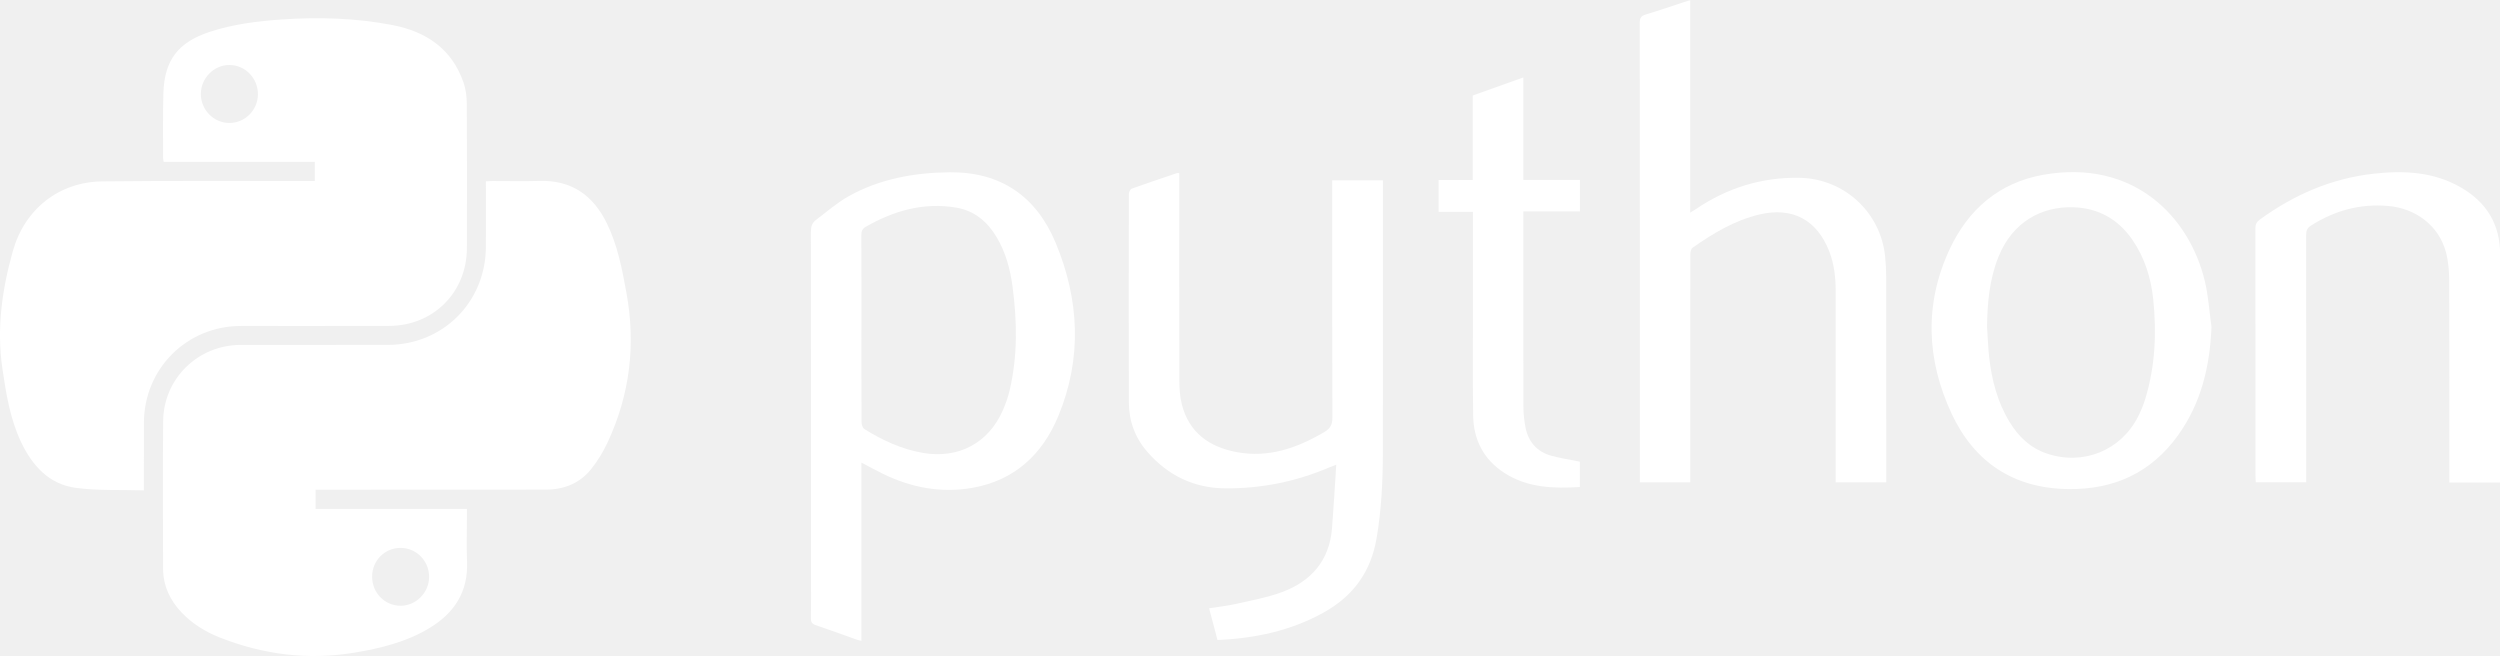
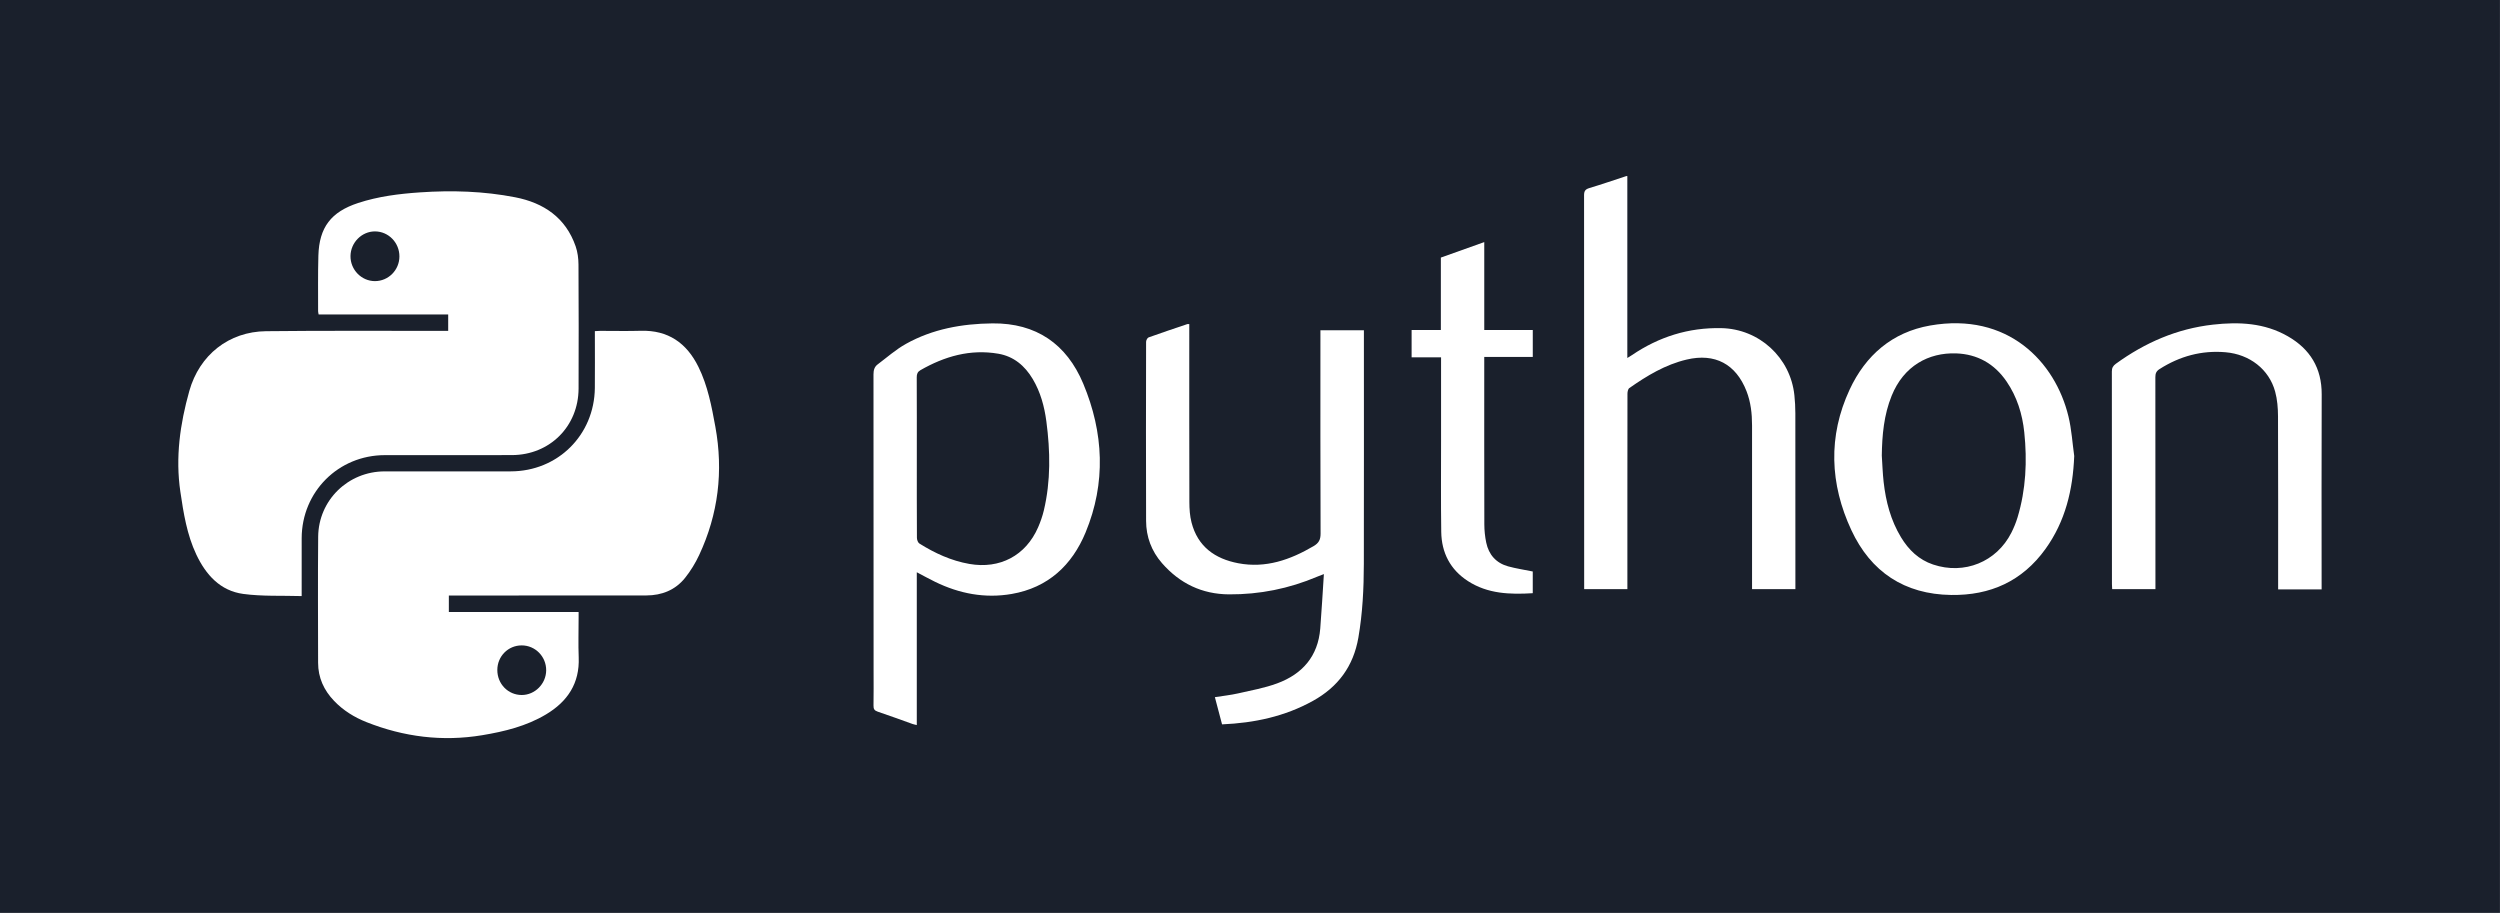
- <svg xmlns="http://www.w3.org/2000/svg" version="1.0" id="Layer_1" x="0px" y="0px" width="976.26px" height="256px" viewBox="-240.476 0 976.26 256" enable-background="new -240.476 0 976.26 256" xml:space="preserve">
-   <g>
-     <path fill="#FFFFFF" d="M419.557,0.18c0,27.488,0,54.976,0,82.862c0.896-0.557,1.519-0.916,2.109-1.317   c12.292-8.346,25.806-12.594,40.721-12.286c17.229,0.355,31.465,13.373,33.271,30.573c0.286,2.713,0.431,5.454,0.433,8.18   c0.03,25.751,0.021,51.503,0.021,77.258c0,0.899,0,1.805,0,2.89c-6.542,0-12.947,0-19.743,0c0-0.902,0-1.852,0-2.794   c0-23.931,0.003-47.858-0.002-71.788c-0.002-5.345-0.562-10.596-2.53-15.634c-4.813-12.309-14.354-17.409-27.24-14.368   c-9.703,2.289-18.08,7.349-26.125,12.991c-0.601,0.421-0.854,1.684-0.856,2.555c-0.051,15.42-0.035,30.843-0.035,46.263   c0,13.371,0,26.74,0,40.109c0,0.829,0,1.658,0,2.668c-6.521,0-12.929,0-19.685,0c0-0.75,0-1.55,0-2.351   c0-59.023,0.011-118.048-0.046-177.071c-0.002-1.935,0.573-2.731,2.423-3.286c5.647-1.693,11.227-3.619,16.83-5.454   C419.254,0.18,419.403,0.18,419.557,0.18z" />
-     <path fill="#FFFFFF" d="M-50.731,70.804c0.979-0.049,1.715-0.116,2.452-0.117c6.152-0.008,12.31,0.143,18.456-0.037   c12.469-0.364,20.91,5.568,26.268,16.44c4.245,8.61,6.007,17.947,7.711,27.278c3.697,20.241,1.348,39.772-7.375,58.425   c-1.719,3.676-3.891,7.245-6.423,10.407c-4.441,5.546-10.598,7.989-17.641,8.001c-24.915,0.047-49.83,0.025-74.744,0.031   c-5.008,0.002-10.016,0-15.217,0c0,2.485,0,4.871,0,7.52c19.535,0,39.159,0,59.108,0c0,1.057,0,1.855,0,2.66   c0,6-0.195,12.009,0.042,17.999c0.469,11.849-5.088,20.122-14.9,25.985c-8.953,5.348-18.9,7.777-29.033,9.463   c-18.113,3.017-35.7,0.789-52.72-5.951c-5.543-2.196-10.577-5.305-14.752-9.661c-4.66-4.862-7.293-10.584-7.299-17.388   c-0.016-19.142-0.148-38.283,0.033-57.424c0.157-16.645,13.653-29.735,30.285-29.746c19.142-0.014,38.283,0.004,57.426-0.006   c21.41-0.012,38.097-16.544,38.312-38.007c0.077-7.747,0.013-15.496,0.013-23.243C-50.731,72.618-50.731,71.8-50.731,70.804z    M-95.161,225.133c-0.019,6.36,4.895,11.407,11.115,11.417c6.024,0.007,11.095-5.106,11.139-11.231   c0.044-6.28-4.97-11.379-11.181-11.366C-90.242,213.962-95.143,218.911-95.161,225.133z" />
-     <path fill="#FFFFFF" d="M-184.284,191.491c-9.081-0.273-17.955,0.185-26.611-0.981c-10.502-1.417-17.032-8.732-21.392-17.971   c-4.263-9.03-5.81-18.807-7.25-28.564c-2.304-15.617-0.148-30.904,4.082-45.933c4.613-16.387,17.994-27.017,34.923-27.208   c26.657-0.3,53.322-0.124,79.984-0.149c0.967-0.001,1.934,0,3.006,0c0-2.593,0-4.921,0-7.486c-19.649,0-39.279,0-59.021,0   c-0.104-0.634-0.234-1.057-0.233-1.478c0.019-8.431-0.117-16.867,0.123-25.292c0.367-12.929,5.779-19.944,18.095-23.99   c9.158-3.008,18.648-4.188,28.196-4.841c14.524-0.995,29.032-0.555,43.335,2.229c13.01,2.532,23.031,9.269,27.567,22.364   c0.899,2.598,1.272,5.498,1.288,8.262c0.109,18.839,0.111,37.677,0.042,56.516c-0.063,17.213-13.131,30.244-30.345,30.297   c-19.294,0.058-38.588,0.013-57.883,0.021c-21.161,0.008-37.847,16.662-37.901,37.844   C-184.302,173.708-184.284,182.289-184.284,191.491z M-139.758,36.839c0.038-6.303-4.94-11.435-11.117-11.46   c-6.022-0.026-11.092,5.062-11.166,11.208c-0.076,6.243,4.986,11.439,11.142,11.436C-144.787,48.02-139.795,43.009-139.758,36.839z   " />
-     <path fill="#FFFFFF" d="M95.905,180.637c0,23.35,0,46.354,0,69.604c-0.746-0.188-1.374-0.293-1.966-0.502   c-5.286-1.875-10.542-3.838-15.859-5.614c-1.518-0.511-1.917-1.245-1.89-2.763c0.094-5.162,0.036-10.327,0.036-15.492   c0-45.109,0.012-90.221-0.045-135.333c-0.002-1.917,0.403-3.463,1.894-4.58c4.232-3.172,8.25-6.754,12.831-9.316   c12.203-6.823,25.635-9.22,39.453-9.364c19.908-0.208,33.796,9.373,41.364,27.45c9.343,22.317,10.418,45.208,1.067,67.781   c-6.18,14.92-17.096,25.142-33.635,28.009c-12.235,2.121-23.858-0.125-34.934-5.531C101.517,183.667,98.885,182.198,95.905,180.637   z M95.918,128.492c0,12.15-0.024,24.302,0.048,36.453c0.005,0.89,0.444,2.179,1.111,2.597c7.051,4.413,14.505,7.858,22.801,9.308   c13.846,2.422,25.663-3.777,31.279-16.662c1.084-2.489,2.001-5.098,2.625-7.736c3.173-13.413,2.939-26.956,1.146-40.514   c-0.9-6.813-2.674-13.392-6.233-19.358c-3.593-6.022-8.657-10.286-15.655-11.486c-12.777-2.192-24.493,1.18-35.522,7.522   c-1.239,0.712-1.645,1.729-1.637,3.197C95.945,104.037,95.918,116.264,95.918,128.492z" />
-     <path fill="#FFFFFF" d="M234.958,249.925c-1.085-4.108-2.145-8.118-3.271-12.388c3.649-0.579,7.174-0.95,10.607-1.729   c5.975-1.354,12.079-2.455,17.794-4.564c11.467-4.238,18.587-12.348,19.596-24.956c0.645-8.087,1.086-16.188,1.654-24.817   c-1.443,0.561-2.263,0.852-3.063,1.191c-12.818,5.438-26.199,8.121-40.114,8.047c-12.352-0.066-22.513-4.991-30.583-14.242   c-4.775-5.476-7.197-11.99-7.223-19.208c-0.093-27.192-0.054-54.387,0-81.581c0.001-0.695,0.579-1.813,1.146-2.017   c5.848-2.106,11.748-4.068,17.638-6.058c0.196-0.065,0.433-0.008,0.885-0.008c0,0.921,0,1.815,0,2.709   c0,26.13-0.032,52.26,0.042,78.391c0.009,3.089,0.213,6.272,0.977,9.246c2.822,10.99,10.655,16.572,21.306,18.595   c12.505,2.373,23.647-1.554,34.274-7.788c2.369-1.389,3.221-2.917,3.209-5.715c-0.119-29.854-0.073-59.705-0.073-89.556   c0-0.971,0-1.941,0-3.061c6.655,0,13.071,0,19.806,0c0,0.857,0,1.667,0,2.476c0,34.637,0.043,69.274-0.026,103.911   c-0.022,11.239-0.562,22.44-2.485,33.573c-2.258,13.063-9.23,22.507-20.713,28.858   C263.503,246.346,249.623,249.287,234.958,249.925z" />
-     <path fill="#FFFFFF" d="M623.121,127.689c-0.625,15.388-4.007,29.709-13.104,42.35c-10.572,14.686-25.135,21.201-42.956,20.945   c-21.302-0.303-36.58-10.514-45.437-29.484c-9.817-21.037-10.711-42.798-0.797-64.093c7.243-15.558,19.338-26.123,36.674-29.164   c35.265-6.185,56.972,16.381,63.005,41.478C621.916,115.581,622.277,121.692,623.121,127.689z M535.47,127.488   c0.27,4.011,0.386,8.042,0.834,12.032c1.004,8.896,3.229,17.447,7.92,25.189c3.48,5.742,8.079,10.213,14.6,12.404   c14.22,4.781,28.93-1.168,35.669-14.508c1.123-2.224,2.087-4.564,2.808-6.946c3.833-12.69,4.433-25.685,3.066-38.772   c-0.867-8.313-3.304-16.185-8.091-23.179c-5.531-8.083-13.317-12.444-22.981-12.768c-12.494-0.417-23.829,5.687-29.333,19.294   C536.425,108.976,535.604,118.162,535.47,127.488z" />
-     <path fill="#FFFFFF" d="M735.813,188.441c-6.729,0-13.092,0-19.813,0c0-1.034,0-1.988,0-2.941c0-25.294,0.053-50.589-0.056-75.884   c-0.017-3.759-0.315-7.643-1.299-11.248c-2.775-10.203-11.649-16.997-22.56-17.941c-10.938-0.946-20.884,1.794-30.093,7.655   c-1.495,0.953-1.916,1.996-1.913,3.684c0.047,31.22,0.034,62.439,0.034,93.66c0,0.899,0,1.803,0,2.9c-6.625,0-13.089,0-19.709,0   c-0.036-0.803-0.099-1.543-0.099-2.285c-0.005-32.281,0.009-64.565-0.041-96.849c-0.003-1.628,0.52-2.574,1.832-3.526   c13.272-9.625,27.835-15.977,44.245-17.822c11.843-1.333,23.42-0.8,34.042,5.282c10.152,5.813,15.51,14.494,15.462,26.478   c-0.116,28.711-0.036,57.427-0.036,86.139C735.813,186.563,735.813,187.381,735.813,188.441z" />
-     <path fill="#FFFFFF" d="M376.48,180.288c0,3.086,0,6.384,0,9.89c-10.385,0.637-20.479,0.317-29.498-5.503   c-8.094-5.226-12.049-12.948-12.186-22.442c-0.201-13.973-0.074-27.95-0.08-41.927c-0.006-11.622-0.001-23.244-0.001-34.866   c0-0.823,0-1.646,0-2.714c-4.532,0-8.896,0-13.416,0c0-4.222,0-8.195,0-12.443c4.421,0,8.782,0,13.324,0   c0-11.103,0-21.936,0-32.983c6.558-2.339,13.015-4.643,19.769-7.052c0,13.426,0,26.592,0,40.027c7.479,0,14.729,0,22.1,0   c0,4.189,0,8.105,0,12.271c-7.291,0-14.539,0-22.105,0c0,1.046,0,1.849,0,2.652c0,24.535-0.027,49.071,0.039,73.605   c0.008,2.787,0.291,5.622,0.867,8.349c1.156,5.49,4.494,9.274,9.943,10.789C368.859,178.945,372.611,179.497,376.48,180.288z" />
-   </g>
+ <svg xmlns="http://www.w3.org/2000/svg" version="1.1" id="Layer_1" x="0px" y="0px" width="701.062px" height="256px" viewBox="0 0 701.062 256" enable-background="new 0 0 701.062 256" xml:space="preserve">
+   <rect x="-0.013" fill="#1A202C" width="701.061" height="256" />
+   <path fill="#FFFFFF" d="M456.343,49.378c0,16.923,0,33.846,0,51.013c0.552-0.343,0.936-0.564,1.298-0.811  c7.567-5.138,15.888-7.753,25.069-7.564c10.607,0.219,19.371,8.233,20.483,18.822c0.177,1.67,0.266,3.358,0.267,5.036  c0.019,15.853,0.013,31.708,0.013,47.563c0,0.554,0,1.111,0,1.779c-4.027,0-7.971,0-12.154,0c0-0.556,0-1.141,0-1.721  c0-14.732,0.002-29.463-0.001-44.195c-0.001-3.29-0.347-6.523-1.558-9.625c-2.963-7.578-8.837-10.718-16.771-8.846  c-5.974,1.409-11.131,4.524-16.084,7.998c-0.369,0.259-0.525,1.037-0.526,1.573c-0.031,9.493-0.021,18.988-0.021,28.481  c0,8.231,0,16.462,0,24.692c0,0.511,0,1.021,0,1.643c-4.015,0-7.959,0-12.118,0c0-0.462,0-0.954,0-1.447  c0-36.337,0.006-72.675-0.029-109.012c-0.001-1.191,0.353-1.682,1.492-2.023c3.477-1.042,6.911-2.228,10.361-3.357  C456.156,49.378,456.248,49.378,456.343,49.378z" />
+   <path fill="#FFFFFF" d="M166.815,92.857c0.603-0.03,1.056-0.071,1.51-0.072c3.787-0.005,7.578,0.088,11.362-0.023  c7.677-0.224,12.873,3.428,16.172,10.121c2.613,5.301,3.698,11.049,4.747,16.793c2.276,12.461,0.83,24.485-4.541,35.969  c-1.058,2.263-2.395,4.46-3.954,6.407c-2.734,3.414-6.524,4.918-10.86,4.926c-15.339,0.028-30.677,0.016-46.015,0.019  c-3.083,0.002-6.167,0-9.368,0c0,1.529,0,2.999,0,4.63c12.026,0,24.108,0,36.389,0c0,0.65,0,1.142,0,1.638  c0,3.693-0.12,7.393,0.026,11.081c0.289,7.294-3.132,12.388-9.173,15.997c-5.512,3.292-11.635,4.787-17.874,5.826  c-11.151,1.856-21.979,0.485-32.457-3.664c-3.413-1.353-6.512-3.266-9.082-5.948c-2.869-2.993-4.49-6.516-4.493-10.704  c-0.01-11.785-0.091-23.568,0.02-35.353c0.097-10.247,8.405-18.306,18.645-18.313c11.785-0.009,23.569,0.002,35.354-0.004  c13.181-0.008,23.454-10.186,23.586-23.399c0.047-4.769,0.008-9.54,0.008-14.309C166.815,93.974,166.815,93.47,166.815,92.857z   M139.462,187.868c-0.012,3.915,3.014,7.022,6.843,7.028c3.708,0.004,6.83-3.144,6.857-6.914c0.027-3.866-3.06-7.006-6.883-6.997  C142.49,180.99,139.473,184.037,139.462,187.868z" />
+   <path fill="#FFFFFF" d="M84.595,167.156c-5.591-0.168-11.054,0.114-16.383-0.604c-6.465-0.873-10.485-5.376-13.17-11.063  c-2.624-5.56-3.577-11.578-4.463-17.586c-1.418-9.614-0.091-19.025,2.513-28.277c2.84-10.089,11.078-16.633,21.5-16.75  c16.411-0.185,32.827-0.077,49.241-0.092c0.595,0,1.191,0,1.851,0c0-1.597,0-3.029,0-4.608c-12.097,0-24.182,0-36.335,0  c-0.064-0.391-0.144-0.651-0.144-0.91c0.012-5.19-0.072-10.384,0.076-15.571c0.226-7.959,3.558-12.278,11.14-14.769  c5.638-1.852,11.48-2.579,17.358-2.98c8.941-0.613,17.873-0.342,26.679,1.373c8.009,1.559,14.179,5.706,16.971,13.768  c0.554,1.6,0.783,3.385,0.793,5.087c0.067,11.598,0.068,23.195,0.026,34.793c-0.039,10.597-8.083,18.62-18.682,18.652  c-11.878,0.036-23.756,0.008-35.635,0.013c-13.028,0.005-23.3,10.258-23.333,23.298C84.583,156.209,84.595,161.491,84.595,167.156z   M112.007,71.947c0.023-3.88-3.042-7.04-6.844-7.055c-3.708-0.016-6.829,3.116-6.875,6.9c-0.047,3.844,3.07,7.042,6.86,7.041  C108.911,78.83,111.984,75.745,112.007,71.947z" />
+   <path fill="#FFFFFF" d="M257.09,160.475c0,14.375,0,28.537,0,42.851c-0.459-0.116-0.846-0.18-1.21-0.309  c-3.254-1.154-6.49-2.363-9.763-3.456c-0.935-0.314-1.18-0.767-1.164-1.702c0.058-3.177,0.022-6.356,0.022-9.537  c0-27.771,0.007-55.544-0.027-83.316c-0.001-1.18,0.248-2.132,1.166-2.82c2.605-1.953,5.079-4.158,7.899-5.735  c7.513-4.201,15.782-5.676,24.289-5.765c12.256-0.128,20.806,5.771,25.466,16.899c5.751,13.739,6.414,27.832,0.657,41.729  c-3.805,9.186-10.525,15.479-20.707,17.244c-7.532,1.306-14.688-0.077-21.507-3.405C260.545,162.34,258.924,161.436,257.09,160.475z   M257.098,128.372c0,7.48-0.015,14.961,0.03,22.442c0.003,0.547,0.273,1.341,0.684,1.598c4.341,2.718,8.93,4.839,14.037,5.73  c8.524,1.491,15.799-2.325,19.257-10.258c0.667-1.532,1.231-3.139,1.616-4.762c1.954-8.258,1.81-16.596,0.706-24.942  c-0.554-4.194-1.646-8.245-3.837-11.917c-2.212-3.708-5.33-6.333-9.638-7.071c-7.866-1.35-15.079,0.727-21.869,4.631  c-0.763,0.438-1.013,1.064-1.008,1.968C257.114,113.316,257.098,120.844,257.098,128.372z" />
+   <path fill="#FFFFFF" d="M342.696,203.131c-0.668-2.529-1.32-4.998-2.014-7.627c2.246-0.356,4.417-0.585,6.53-1.063  c3.679-0.834,7.437-1.512,10.955-2.811c7.06-2.609,11.443-7.602,12.064-15.363c0.397-4.979,0.668-9.967,1.019-15.279  c-0.889,0.346-1.394,0.525-1.886,0.733c-7.892,3.348-16.129,5-24.696,4.954c-7.604-0.041-13.86-3.072-18.828-8.768  c-2.94-3.371-4.431-7.382-4.447-11.825c-0.057-16.741-0.034-33.483,0-50.225c0-0.428,0.356-1.116,0.705-1.242  c3.601-1.296,7.233-2.504,10.859-3.729c0.121-0.04,0.267-0.005,0.545-0.005c0,0.567,0,1.118,0,1.668  c0,16.086-0.02,32.173,0.026,48.26c0.005,1.902,0.131,3.861,0.602,5.692c1.737,6.767,6.56,10.203,13.117,11.448  c7.698,1.461,14.558-0.957,21.1-4.795c1.459-0.855,1.983-1.796,1.976-3.519c-0.073-18.379-0.045-36.757-0.045-55.134  c0-0.598,0-1.195,0-1.884c4.098,0,8.047,0,12.193,0c0,0.527,0,1.026,0,1.524c0,21.324,0.026,42.647-0.016,63.972  c-0.014,6.919-0.347,13.814-1.529,20.669c-1.391,8.042-5.683,13.855-12.753,17.766C360.27,200.928,351.725,202.738,342.696,203.131z  " />
+   <path fill="#FFFFFF" d="M581.665,127.877c-0.385,9.474-2.467,18.291-8.068,26.073c-6.508,9.041-15.474,13.052-26.445,12.895  c-13.114-0.187-22.52-6.474-27.973-18.151c-6.044-12.952-6.594-26.349-0.49-39.458c4.459-9.578,11.905-16.083,22.578-17.955  c21.71-3.808,35.073,10.085,38.788,25.536C580.923,120.423,581.146,124.186,581.665,127.877z M527.703,127.754  c0.166,2.469,0.237,4.951,0.514,7.407c0.618,5.477,1.988,10.741,4.875,15.508c2.144,3.534,4.975,6.287,8.989,7.636  c8.754,2.944,17.811-0.719,21.959-8.932c0.691-1.369,1.285-2.81,1.729-4.276c2.359-7.813,2.729-15.812,1.888-23.869  c-0.534-5.118-2.034-9.964-4.981-14.27c-3.404-4.976-8.198-7.661-14.147-7.86c-7.692-0.257-14.67,3.501-18.059,11.878  C528.291,116.357,527.785,122.012,527.703,127.754z" />
+   <path fill="#FFFFFF" d="M651.042,165.279c-4.143,0-8.061,0-12.197,0c0-0.637,0-1.225,0-1.811c0-15.572,0.032-31.145-0.034-46.718  c-0.011-2.314-0.194-4.705-0.801-6.924c-1.708-6.282-7.171-10.464-13.889-11.045c-6.733-0.583-12.856,1.104-18.526,4.713  c-0.92,0.586-1.18,1.229-1.178,2.268c0.029,19.22,0.021,38.44,0.021,57.661c0,0.554,0,1.109,0,1.785c-4.079,0-8.059,0-12.134,0  c-0.022-0.494-0.062-0.95-0.062-1.406c-0.003-19.874,0.006-39.749-0.025-59.625c-0.001-1.002,0.321-1.584,1.128-2.17  c8.171-5.926,17.137-9.836,27.239-10.972c7.291-0.821,14.418-0.493,20.958,3.252c6.25,3.579,9.548,8.923,9.519,16.301  c-0.071,17.675-0.022,35.354-0.022,53.031C651.042,164.122,651.042,164.626,651.042,165.279z" />
+   <path fill="#FFFFFF" d="M429.823,160.26c0,1.899,0,3.93,0,6.088c-6.395,0.393-12.608,0.195-18.16-3.388  c-4.983-3.217-7.419-7.972-7.503-13.816c-0.124-8.602-0.046-17.206-0.049-25.811c-0.004-7.155-0.001-14.31-0.001-21.465  c0-0.506,0-1.013,0-1.67c-2.79,0-5.477,0-8.26,0c0-2.6,0-5.045,0-7.661c2.723,0,5.407,0,8.203,0c0-6.835,0-13.504,0-20.306  c4.037-1.44,8.013-2.858,12.171-4.341c0,8.265,0,16.371,0,24.642c4.604,0,9.067,0,13.605,0c0,2.579,0,4.99,0,7.555  c-4.488,0-8.95,0-13.608,0c0,0.644,0,1.138,0,1.633c0,15.104-0.017,30.21,0.023,45.313c0.005,1.716,0.18,3.461,0.534,5.141  c0.712,3.38,2.767,5.709,6.121,6.642C425.131,159.433,427.441,159.772,429.823,160.26z" />
</svg>
